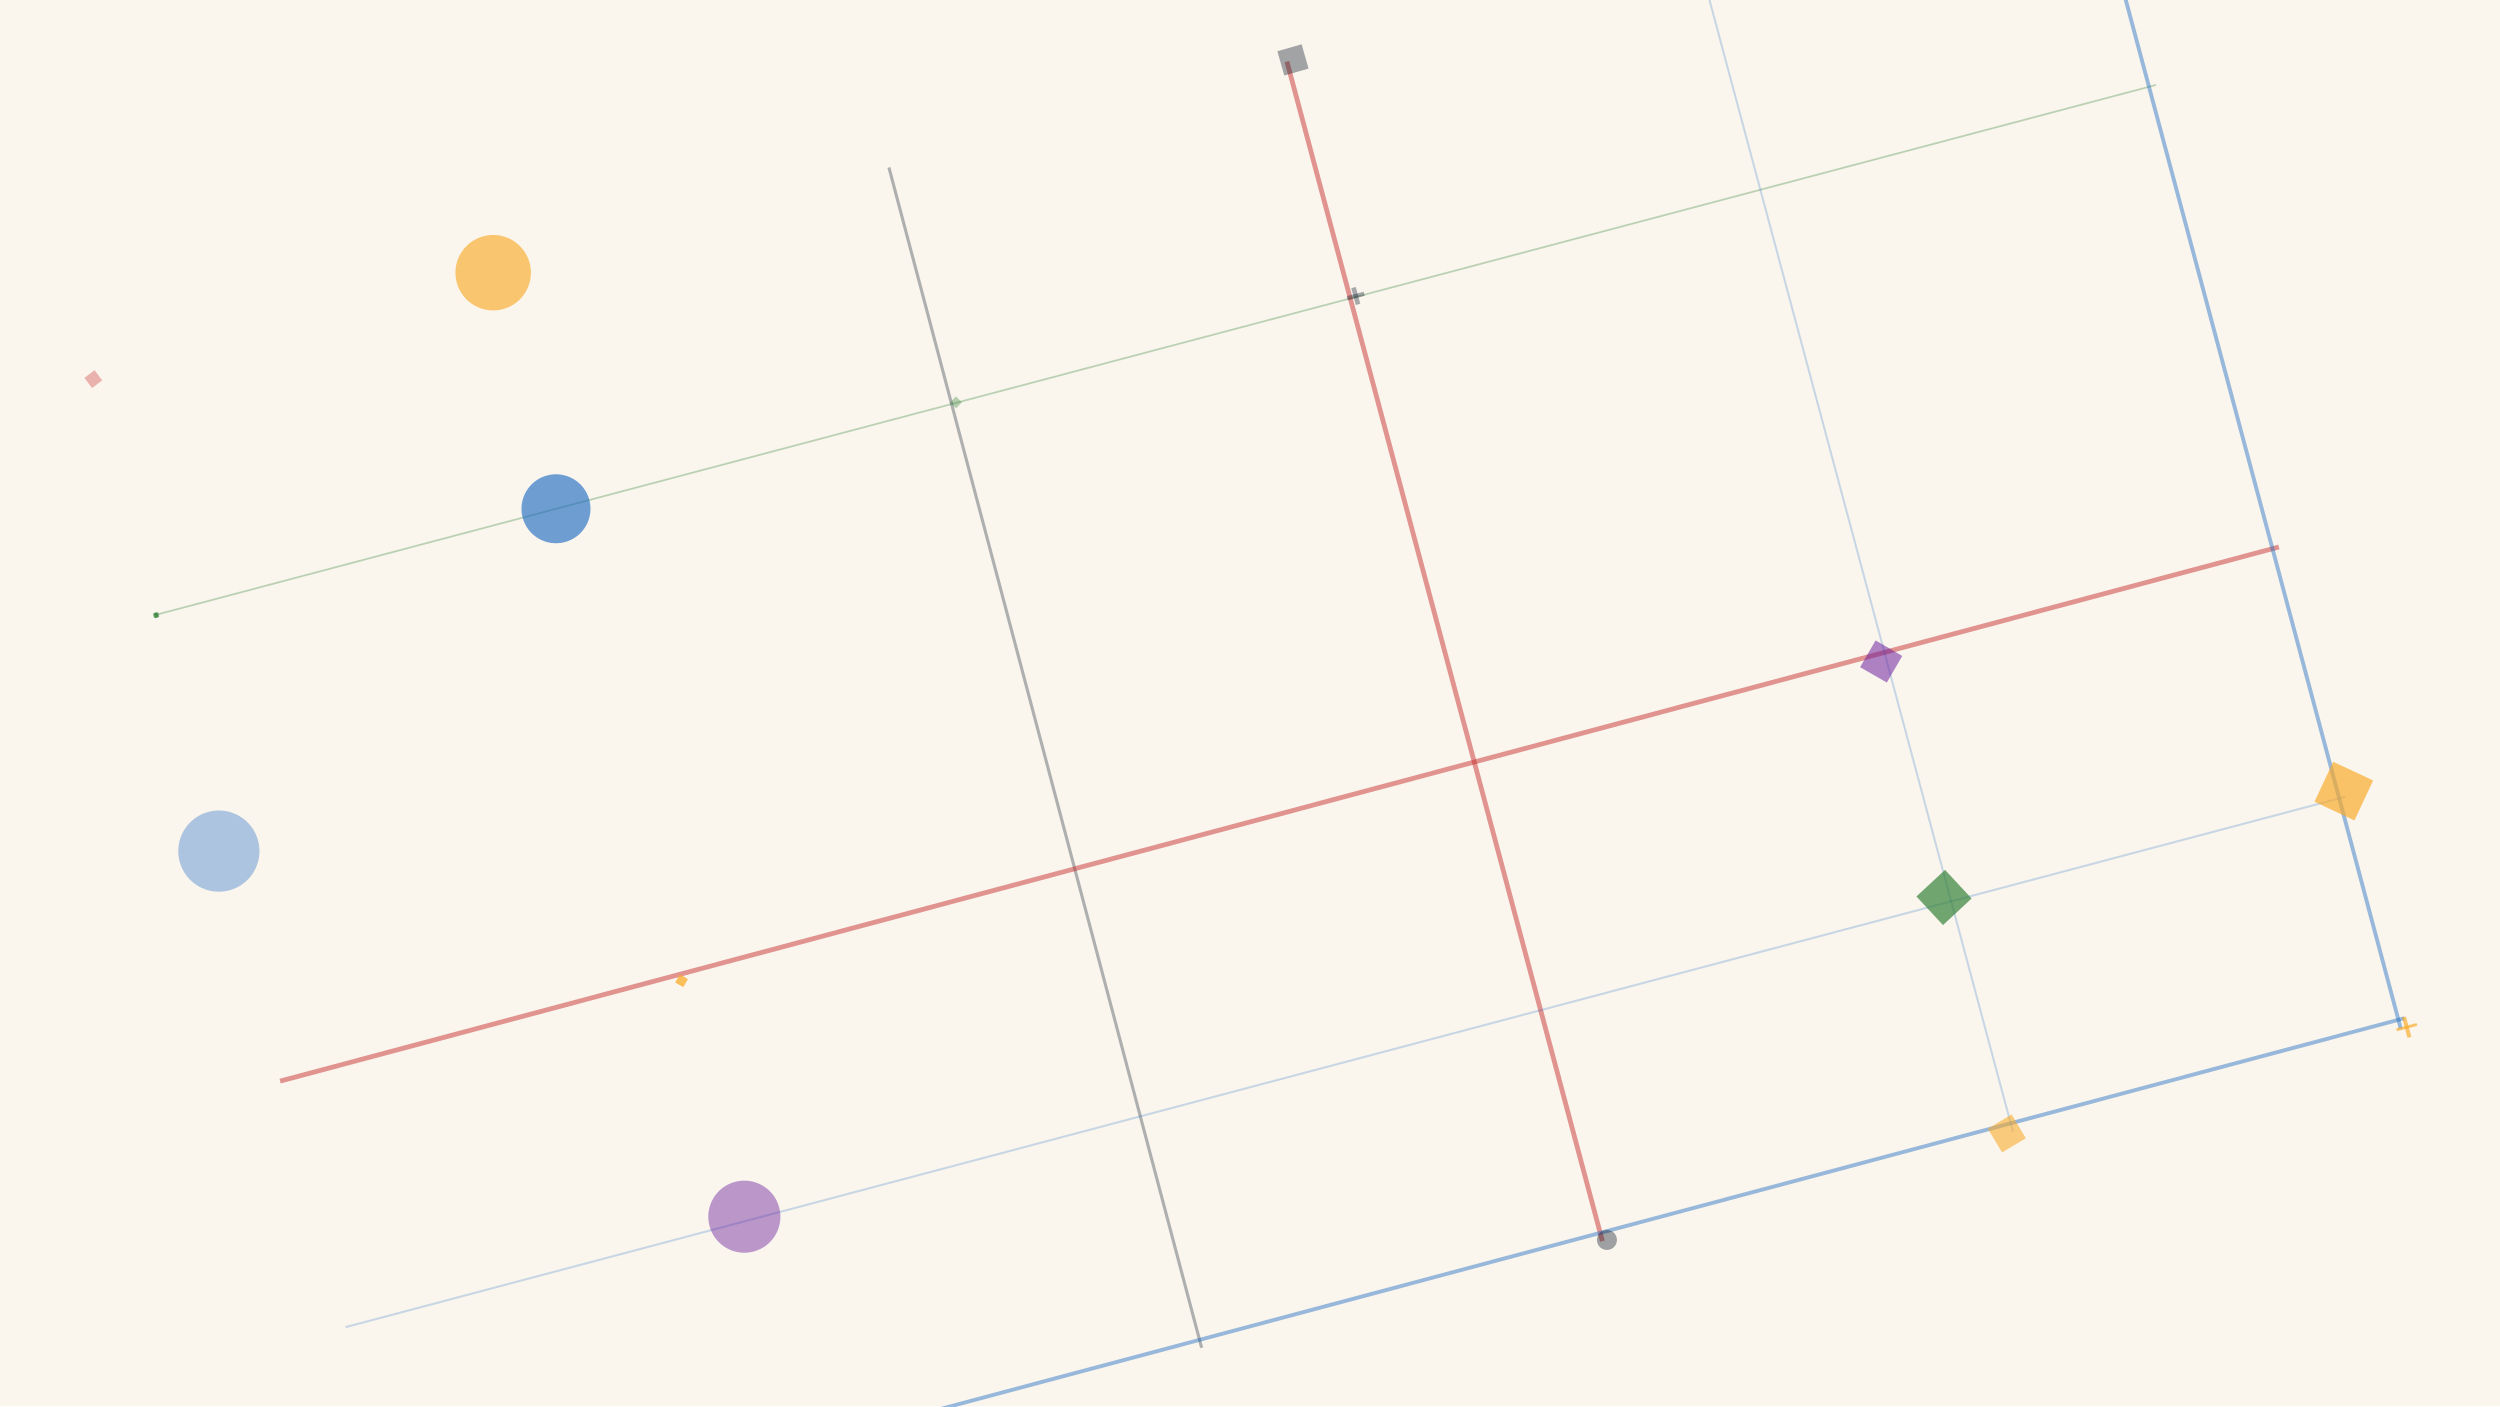
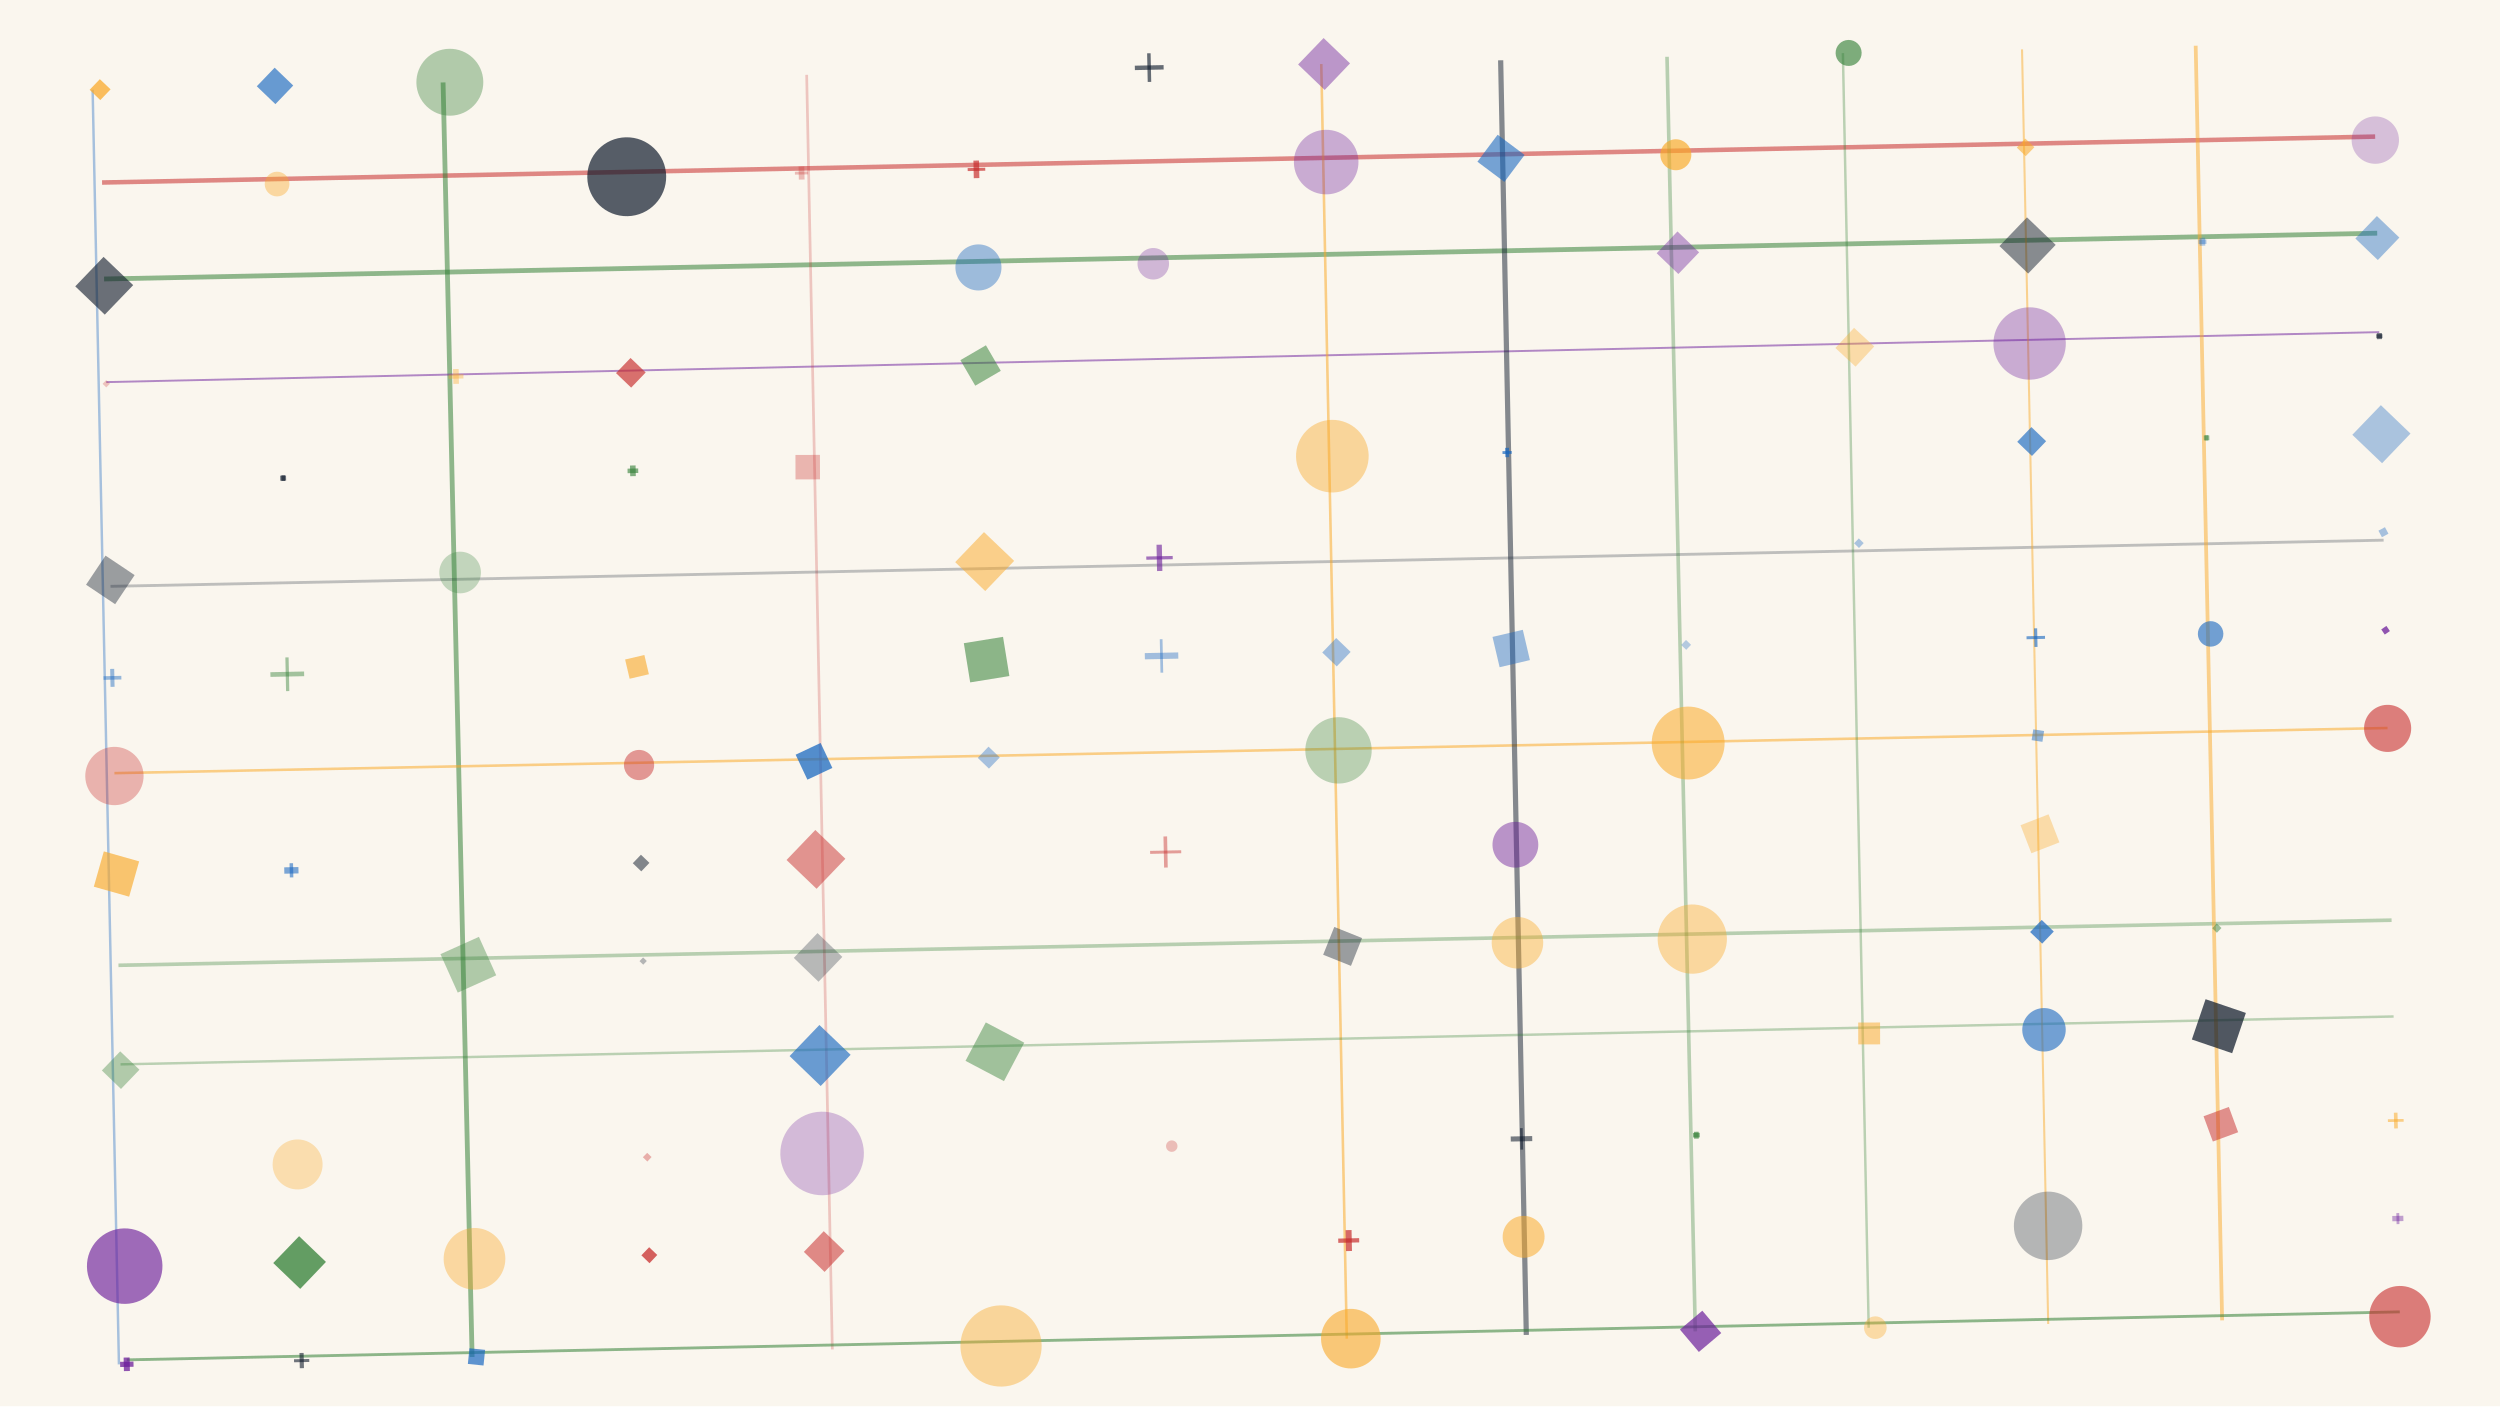
<svg xmlns="http://www.w3.org/2000/svg" viewBox="0 0 1920 1080" width="1920" height="1080">
  <rect width="1920" height="1080" fill="#FAF6EE" />
-   <g transform="rotate(-14.9 960 540)">
-     <line x1="165.527" y1="258.4" x2="1754.473" y2="260.1" stroke="#2E7D32" stroke-width="1.4" opacity="0.31" />
-     <line x1="797.8" y1="71.12" x2="796.8" y2="1008.88" stroke="#0A1628" stroke-width="2.4" opacity="0.32" />
-     <line x1="165.527" y1="629.0" x2="1754.473" y2="627.3" stroke="#C62828" stroke-width="3.7" opacity="0.48" />
-     <line x1="1114.1" y1="71.12" x2="1115.3" y2="1008.88" stroke="#C62828" stroke-width="3.7" opacity="0.48" />
-     <line x1="165.527" y1="824.5" x2="1754.473" y2="825.8" stroke="#1565C0" stroke-width="1.6" opacity="0.22" />
-     <line x1="1439.8" y1="71.12" x2="1441.6" y2="1008.88" stroke="#1565C0" stroke-width="1.6" opacity="0.22" />
-     <line x1="165.527" y1="1003.1" x2="1754.473" y2="1001.8" stroke="#1565C0" stroke-width="3.0" opacity="0.43" />
-     <line x1="1748.7" y1="71.12" x2="1749.8" y2="1008.88" stroke="#1565C0" stroke-width="3.0" opacity="0.43" />
-     <rect x="160.6" y="66.2" width="9.8" height="9.8" fill="#C62828" opacity="0.33" transform="rotate(68 165.5 71.1)" />
-     <line x1="163.4" y1="258.7" x2="167.6" y2="258.7" stroke="#2E7D32" stroke-width="3.4" opacity="0.63" />
-     <line x1="165.5" y1="256.6" x2="165.5" y2="260.8" stroke="#2E7D32" stroke-width="2.5" opacity="0.63" />
-     <circle cx="165.5" cy="446.2" r="31.2" fill="#1565C0" opacity="0.34" />
-     <circle cx="165.5" cy="1008.9" r="15.6" fill="#F9A825" opacity="0.62" />
-     <circle cx="483.3" cy="71.1" r="29.0" fill="#F9A825" opacity="0.63" />
-     <circle cx="483.3" cy="258.7" r="26.5" fill="#1565C0" opacity="0.61" />
-     <polygon points="483.3,628.7 488.4,633.8 483.3,638.9 478.2,633.8" fill="#F9A825" opacity="0.73" />
-     <circle cx="483.3" cy="821.3" r="27.7" fill="#6A1B9A" opacity="0.44" />
-     <rect x="797.9" y="255.4" width="6.5" height="6.5" fill="#2E7D32" opacity="0.34" transform="rotate(59 801.1 258.7)" />
-     <rect x="1109.2" y="61.4" width="19.4" height="19.4" fill="#0A1628" opacity="0.37" transform="rotate(89 1118.9 71.1)" />
-     <line x1="1112.2" y1="258.7" x2="1125.6" y2="258.7" stroke="#0A1628" stroke-width="3.3" opacity="0.35" />
-     <line x1="1118.9" y1="252.0" x2="1118.9" y2="265.4" stroke="#0A1628" stroke-width="3.6" opacity="0.35" />
-     <circle cx="1118.9" cy="1008.9" r="7.7" fill="#0A1628" opacity="0.38" />
-     <polygon points="1436.7,66.4 1441.4,71.1 1436.7,75.8 1432.0,71.1" fill="#1565C0" opacity="0.28" />
-     <polygon points="1436.7,617.0 1453.4,633.8 1436.7,650.5 1419.9,633.8" fill="#6A1B9A" opacity="0.53" />
-     <rect x="1421.7" y="806.3" width="30.0" height="30.0" fill="#2E7D32" opacity="0.67" transform="rotate(62 1436.7 821.3)" />
-     <rect x="1426.0" y="998.2" width="21.3" height="21.3" fill="#F9A825" opacity="0.57" transform="rotate(74 1436.7 1008.9)" />
-     <rect x="1737.5" y="804.4" width="33.9" height="33.9" fill="#F9A825" opacity="0.67" transform="rotate(40 1754.5 821.3)" />
-     <line x1="1746.4" y1="1008.9" x2="1762.6" y2="1008.9" stroke="#F9A825" stroke-width="2.2" opacity="0.66" />
-     <line x1="1754.5" y1="1000.8" x2="1754.5" y2="1017.0" stroke="#F9A825" stroke-width="3.1" opacity="0.66" />
+   <g transform="rotate(-1.2 960 540)">
+     <line x1="81.2" y1="50.434" x2="80.9" y2="1029.566" stroke="#1565C0" stroke-width="1.9" opacity="0.37" />
+     <line x1="86.947" y1="121.8" x2="1833.053" y2="123.1" stroke="#C62828" stroke-width="3.5" opacity="0.54" />
+     <line x1="86.947" y1="195.9" x2="1833.053" y2="197.3" stroke="#2E7D32" stroke-width="3.7" opacity="0.53" />
+     <line x1="350.4" y1="50.434" x2="352.2" y2="1029.566" stroke="#2E7D32" stroke-width="3.7" opacity="0.53" />
+     <line x1="86.947" y1="275.1" x2="1833.053" y2="273.3" stroke="#6A1B9A" stroke-width="1.5" opacity="0.51" />
+     <line x1="629.7" y1="50.434" x2="628.9" y2="1029.566" stroke="#C62828" stroke-width="2.1" opacity="0.24" />
+     <line x1="86.947" y1="432.0" x2="1833.053" y2="433.1" stroke="#0A1628" stroke-width="2.2" opacity="0.25" />
+     <line x1="86.947" y1="575.5" x2="1833.053" y2="577.4" stroke="#F9A825" stroke-width="2.0" opacity="0.53" />
+     <line x1="1025.0" y1="50.434" x2="1024.1" y2="1029.566" stroke="#F9A825" stroke-width="2.0" opacity="0.53" />
+     <line x1="1162.8" y1="50.434" x2="1162.0" y2="1029.566" stroke="#0A1628" stroke-width="4.0" opacity="0.49" />
+     <line x1="86.947" y1="723.1" x2="1833.053" y2="725.0" stroke="#2E7D32" stroke-width="2.8" opacity="0.33" />
+     <line x1="1290.6" y1="50.434" x2="1291.8" y2="1029.566" stroke="#2E7D32" stroke-width="2.8" opacity="0.33" />
+     <line x1="86.947" y1="799.2" x2="1833.053" y2="799.0" stroke="#2E7D32" stroke-width="1.9" opacity="0.32" />
+     <line x1="1425.7" y1="50.434" x2="1425.0" y2="1029.566" stroke="#2E7D32" stroke-width="1.9" opacity="0.32" />
+     <line x1="1563.3" y1="50.434" x2="1562.9" y2="1029.566" stroke="#F9A825" stroke-width="1.6" opacity="0.47" />
+     <line x1="1696.7" y1="50.434" x2="1696.5" y2="1029.566" stroke="#F9A825" stroke-width="2.9" opacity="0.50" />
+     <line x1="86.947" y1="1026.2" x2="1833.053" y2="1025.9" stroke="#2E7D32" stroke-width="2.2" opacity="0.54" />
+     <polygon points="86.9,42.4 95.0,50.4 86.9,58.5 78.9,50.4" fill="#F9A825" opacity="0.72" />
+     <polygon points="86.9,178.9 109.2,201.1 86.9,223.3 64.7,201.1" fill="#0A1628" opacity="0.60" />
+     <polygon points="86.9,273.6 89.8,276.4 86.9,279.2 84.1,276.4" fill="#C62828" opacity="0.25" />
+     <rect x="73.5" y="413.6" width="26.9" height="26.9" fill="#0A1628" opacity="0.40" transform="rotate(35 86.9 427.0)" />
+     <line x1="80.1" y1="502.3" x2="93.8" y2="502.3" stroke="#1565C0" stroke-width="2.8" opacity="0.44" />
+     <line x1="86.9" y1="495.4" x2="86.9" y2="509.2" stroke="#1565C0" stroke-width="3.1" opacity="0.44" />
+     <circle cx="86.9" cy="577.7" r="22.4" fill="#C62828" opacity="0.33" />
+     <rect x="72.8" y="638.9" width="28.2" height="28.2" fill="#F9A825" opacity="0.64" transform="rotate(17 86.9 653.0)" />
+     <polygon points="86.9,789.2 101.4,803.6 86.9,818.1 72.5,803.6" fill="#2E7D32" opacity="0.36" />
+     <circle cx="86.9" cy="954.2" r="29.0" fill="#6A1B9A" opacity="0.64" />
+     <line x1="81.8" y1="1029.6" x2="92.1" y2="1029.6" stroke="#6A1B9A" stroke-width="4.0" opacity="0.74" />
+     <line x1="86.9" y1="1024.4" x2="86.9" y2="1034.8" stroke="#6A1B9A" stroke-width="4.6" opacity="0.74" />
+     <polygon points="221.3,36.4 235.3,50.4 221.3,64.4 207.3,50.4" fill="#1565C0" opacity="0.64" />
+     <circle cx="221.3" cy="125.8" r="9.5" fill="#F9A825" opacity="0.39" />
+     <line x1="219.0" y1="351.7" x2="223.5" y2="351.7" stroke="#0A1628" stroke-width="3.9" opacity="0.59" />
+     <line x1="221.3" y1="349.5" x2="221.3" y2="353.9" stroke="#0A1628" stroke-width="2.8" opacity="0.59" />
+     <line x1="208.3" y1="502.3" x2="234.2" y2="502.3" stroke="#2E7D32" stroke-width="3.6" opacity="0.43" />
+     <line x1="221.3" y1="489.4" x2="221.3" y2="515.3" stroke="#2E7D32" stroke-width="2.5" opacity="0.43" />
+     <line x1="215.8" y1="653.0" x2="226.7" y2="653.0" stroke="#1565C0" stroke-width="4.9" opacity="0.56" />
+     <line x1="221.3" y1="647.5" x2="221.3" y2="658.4" stroke="#1565C0" stroke-width="2.7" opacity="0.56" />
+     <circle cx="221.3" cy="878.9" r="19.2" fill="#F9A825" opacity="0.32" />
+     <polygon points="221.3,934.0 241.5,954.2 221.3,974.5 201.0,954.2" fill="#2E7D32" opacity="0.74" />
+     <line x1="215.4" y1="1029.6" x2="227.1" y2="1029.6" stroke="#0A1628" stroke-width="2.3" opacity="0.58" />
+     <line x1="221.3" y1="1023.7" x2="221.3" y2="1035.4" stroke="#0A1628" stroke-width="3.2" opacity="0.58" />
+     <circle cx="355.6" cy="50.4" r="25.7" fill="#2E7D32" opacity="0.36" />
+     <line x1="349.9" y1="276.4" x2="361.3" y2="276.4" stroke="#F9A825" stroke-width="3.4" opacity="0.36" />
+     <line x1="355.6" y1="270.7" x2="355.6" y2="282.1" stroke="#F9A825" stroke-width="4.3" opacity="0.36" />
+     <circle cx="355.6" cy="427.0" r="16.0" fill="#2E7D32" opacity="0.27" />
+     <rect x="339.4" y="712.1" width="32.4" height="32.4" fill="#2E7D32" opacity="0.37" transform="rotate(67 355.6 728.3)" />
+     <circle cx="355.6" cy="954.2" r="23.7" fill="#F9A825" opacity="0.39" />
+     <rect x="349.5" y="1023.5" width="12.1" height="12.1" fill="#1565C0" opacity="0.68" transform="rotate(7 355.6 1029.6)" />
+     <circle cx="489.9" cy="125.8" r="30.3" fill="#0A1628" opacity="0.68" />
+     <polygon points="489.9,265.0 501.3,276.4 489.9,287.8 478.5,276.4" fill="#C62828" opacity="0.65" />
+     <line x1="485.8" y1="351.7" x2="494.0" y2="351.7" stroke="#2E7D32" stroke-width="3.5" opacity="0.59" />
+     <line x1="489.9" y1="347.6" x2="489.9" y2="355.8" stroke="#2E7D32" stroke-width="4.3" opacity="0.59" />
+     <rect x="482.3" y="494.7" width="15.2" height="15.2" fill="#F9A825" opacity="0.59" transform="rotate(78 489.9 502.3)" />
+     <circle cx="489.9" cy="577.7" r="11.6" fill="#C62828" opacity="0.46" />
+     <polygon points="489.9,646.6 496.3,653.0 489.9,659.4 483.5,653.0" fill="#0A1628" opacity="0.50" />
+     <polygon points="489.9,725.5 492.7,728.3 489.9,731.1 487.1,728.3" fill="#0A1628" opacity="0.29" />
+     <polygon points="489.9,875.6 493.2,878.9 489.9,882.3 486.5,878.9" fill="#C62828" opacity="0.35" />
+     <polygon points="489.9,948.1 496.0,954.2 489.9,960.4 483.8,954.2" fill="#C62828" opacity="0.73" />
+     <line x1="619.1" y1="125.8" x2="629.3" y2="125.8" stroke="#C62828" stroke-width="2.2" opacity="0.29" />
+     <line x1="624.2" y1="120.7" x2="624.2" y2="130.8" stroke="#C62828" stroke-width="4.4" opacity="0.29" />
+     <rect x="614.8" y="342.3" width="18.8" height="18.8" fill="#C62828" opacity="0.32" transform="rotate(1 624.2 351.7)" />
+     <rect x="613.6" y="567.0" width="21.2" height="21.2" fill="#1565C0" opacity="0.73" transform="rotate(66 624.2 577.7)" />
+     <polygon points="624.2,630.4 646.8,653.0 624.2,675.6 601.6,653.0" fill="#C62828" opacity="0.48" />
+     <polygon points="624.2,709.6 642.9,728.3 624.2,747.0 605.6,728.3" fill="#0A1628" opacity="0.28" />
+     <polygon points="624.2,780.2 647.7,803.6 624.2,827.1 600.8,803.6" fill="#1565C0" opacity="0.63" />
+     <circle cx="624.2" cy="878.9" r="32.1" fill="#6A1B9A" opacity="0.27" />
+     <polygon points="624.2,938.6 639.8,954.2 624.2,969.9 608.6,954.2" fill="#C62828" opacity="0.53" />
+     <line x1="751.8" y1="125.8" x2="765.3" y2="125.8" stroke="#C62828" stroke-width="2.3" opacity="0.67" />
+     <line x1="758.5" y1="119.0" x2="758.5" y2="132.5" stroke="#C62828" stroke-width="4.3" opacity="0.67" />
+     <circle cx="758.5" cy="201.1" r="17.7" fill="#1565C0" opacity="0.41" />
+     <rect x="747.2" y="265.0" width="22.7" height="22.7" fill="#2E7D32" opacity="0.51" transform="rotate(61 758.5 276.4)" />
+     <polygon points="758.5,404.4 781.2,427.0 758.5,449.7 735.9,427.0" fill="#F9A825" opacity="0.50" />
+     <rect x="743.3" y="487.1" width="30.5" height="30.5" fill="#2E7D32" opacity="0.54" transform="rotate(82 758.5 502.3)" />
+     <polygon points="758.5,569.2 767.0,577.7 758.5,586.1 750.1,577.7" fill="#1565C0" opacity="0.37" />
+     <rect x="741.8" y="786.9" width="33.4" height="33.4" fill="#2E7D32" opacity="0.44" transform="rotate(29 758.5 803.6)" />
+     <circle cx="758.5" cy="1029.6" r="31.2" fill="#F9A825" opacity="0.42" />
+     <line x1="881.8" y1="50.4" x2="903.9" y2="50.4" stroke="#0A1628" stroke-width="3.4" opacity="0.62" />
+     <line x1="892.8" y1="39.4" x2="892.8" y2="61.4" stroke="#0A1628" stroke-width="2.7" opacity="0.62" />
+     <circle cx="892.8" cy="201.1" r="12.1" fill="#6A1B9A" opacity="0.29" />
+     <line x1="882.7" y1="427.0" x2="903.0" y2="427.0" stroke="#6A1B9A" stroke-width="2.5" opacity="0.61" />
+     <line x1="892.8" y1="416.9" x2="892.8" y2="437.1" stroke="#6A1B9A" stroke-width="4.1" opacity="0.61" />
+     <line x1="880.0" y1="502.3" x2="905.7" y2="502.3" stroke="#1565C0" stroke-width="4.8" opacity="0.39" />
+     <line x1="892.8" y1="489.5" x2="892.8" y2="515.2" stroke="#1565C0" stroke-width="2.1" opacity="0.39" />
+     <line x1="880.9" y1="653.0" x2="904.8" y2="653.0" stroke="#C62828" stroke-width="2.3" opacity="0.43" />
+     <line x1="892.8" y1="641.0" x2="892.8" y2="664.9" stroke="#C62828" stroke-width="2.8" opacity="0.43" />
+     <circle cx="892.8" cy="878.9" r="4.4" fill="#C62828" opacity="0.28" />
+     <polygon points="1027.2,30.5 1047.1,50.4 1027.2,70.4 1007.2,50.4" fill="#6A1B9A" opacity="0.44" />
+     <circle cx="1027.2" cy="125.8" r="24.8" fill="#6A1B9A" opacity="0.34" />
+     <circle cx="1027.2" cy="351.7" r="27.9" fill="#F9A825" opacity="0.42" />
+     <polygon points="1027.2,491.4 1038.1,502.3 1027.2,513.2 1016.3,502.3" fill="#1565C0" opacity="0.39" />
+     <circle cx="1027.2" cy="577.7" r="25.5" fill="#2E7D32" opacity="0.32" />
+     <rect x="1015.7" y="716.8" width="23.0" height="23.0" fill="#0A1628" opacity="0.40" transform="rotate(23 1027.2 728.3)" />
+     <line x1="1019.1" y1="954.2" x2="1035.2" y2="954.2" stroke="#C62828" stroke-width="3.3" opacity="0.68" />
+     <line x1="1027.2" y1="946.2" x2="1027.2" y2="962.3" stroke="#C62828" stroke-width="4.6" opacity="0.68" />
+     <circle cx="1027.2" cy="1029.6" r="22.9" fill="#F9A825" opacity="0.59" />
+     <rect x="1148.5" y="112.8" width="25.9" height="25.9" fill="#1565C0" opacity="0.58" transform="rotate(38 1161.5 125.8)" />
+     <line x1="1157.9" y1="351.7" x2="1165.0" y2="351.7" stroke="#1565C0" stroke-width="2.2" opacity="0.67" />
+     <line x1="1161.5" y1="348.1" x2="1161.5" y2="355.3" stroke="#1565C0" stroke-width="3.0" opacity="0.67" />
+     <rect x="1149.5" y="490.4" width="23.9" height="23.9" fill="#1565C0" opacity="0.42" transform="rotate(78 1161.5 502.3)" />
+     <circle cx="1161.5" cy="653.0" r="17.6" fill="#6A1B9A" opacity="0.45" />
+     <circle cx="1161.5" cy="728.3" r="19.8" fill="#F9A825" opacity="0.41" />
+     <line x1="1153.2" y1="878.9" x2="1169.7" y2="878.9" stroke="#0A1628" stroke-width="3.9" opacity="0.55" />
+     <line x1="1161.5" y1="870.7" x2="1161.5" y2="887.2" stroke="#0A1628" stroke-width="2.1" opacity="0.55" />
+     <circle cx="1161.5" cy="954.2" r="16.1" fill="#F9A825" opacity="0.53" />
+     <circle cx="1295.8" cy="125.8" r="11.9" fill="#F9A825" opacity="0.66" />
+     <polygon points="1295.8,184.7 1312.1,201.1 1295.8,217.4 1279.5,201.1" fill="#6A1B9A" opacity="0.40" />
+     <polygon points="1295.8,498.5 1299.6,502.3 1295.8,506.1 1292.0,502.3" fill="#1565C0" opacity="0.31" />
+     <circle cx="1295.8" cy="577.7" r="28.0" fill="#F9A825" opacity="0.54" />
+     <circle cx="1295.8" cy="728.3" r="26.6" fill="#F9A825" opacity="0.40" />
+     <line x1="1293.2" y1="878.9" x2="1298.4" y2="878.9" stroke="#2E7D32" stroke-width="3.5" opacity="0.59" />
+     <line x1="1295.8" y1="876.3" x2="1295.8" y2="881.6" stroke="#2E7D32" stroke-width="3.6" opacity="0.59" />
+     <rect x="1284.6" y="1018.3" width="22.5" height="22.5" fill="#6A1B9A" opacity="0.69" transform="rotate(51 1295.8 1029.6)" />
+     <circle cx="1430.1" cy="50.4" r="10.0" fill="#2E7D32" opacity="0.61" />
+     <rect x="1419.6" y="265.9" width="21.1" height="21.1" fill="#F9A825" opacity="0.35" transform="rotate(44 1430.1 276.4)" />
+     <polygon points="1430.1,423.3 1433.8,427.0 1430.1,430.7 1426.4,427.0" fill="#1565C0" opacity="0.35" />
+     <rect x="1421.7" y="795.2" width="16.8" height="16.8" fill="#F9A825" opacity="0.50" transform="rotate(1 1430.1 803.6)" />
+     <circle cx="1430.1" cy="1029.6" r="8.7" fill="#F9A825" opacity="0.36" />
+     <polygon points="1564.4,119.0 1571.2,125.8 1564.4,132.5 1557.7,125.8" fill="#F9A825" opacity="0.56" />
+     <polygon points="1564.4,179.5 1586.0,201.1 1564.4,222.7 1542.8,201.1" fill="#0A1628" opacity="0.48" />
+     <circle cx="1564.4" cy="276.4" r="27.8" fill="#6A1B9A" opacity="0.34" />
+     <polygon points="1564.4,340.6 1575.5,351.7 1564.4,362.8 1553.3,351.7" fill="#1565C0" opacity="0.64" />
+     <line x1="1557.3" y1="502.3" x2="1571.5" y2="502.3" stroke="#1565C0" stroke-width="2.3" opacity="0.61" />
+     <line x1="1564.4" y1="495.2" x2="1564.4" y2="509.5" stroke="#1565C0" stroke-width="2.4" opacity="0.61" />
+     <rect x="1560.2" y="573.4" width="8.4" height="8.4" fill="#1565C0" opacity="0.47" transform="rotate(10 1564.4 577.7)" />
+     <rect x="1552.9" y="641.4" width="23.1" height="23.1" fill="#F9A825" opacity="0.35" transform="rotate(70 1564.4 653.0)" />
+     <polygon points="1564.4,719.2 1573.5,728.3 1564.4,737.4 1555.3,728.3" fill="#1565C0" opacity="0.70" />
+     <circle cx="1564.4" cy="803.6" r="16.7" fill="#1565C0" opacity="0.59" />
+     <circle cx="1564.4" cy="954.2" r="26.3" fill="#0A1628" opacity="0.29" />
+     <line x1="1695.7" y1="201.1" x2="1701.8" y2="201.1" stroke="#1565C0" stroke-width="3.4" opacity="0.34" />
+     <line x1="1698.7" y1="198.0" x2="1698.7" y2="204.1" stroke="#1565C0" stroke-width="4.3" opacity="0.34" />
+     <line x1="1696.6" y1="351.7" x2="1700.9" y2="351.7" stroke="#2E7D32" stroke-width="3.7" opacity="0.46" />
+     <line x1="1698.7" y1="349.6" x2="1698.7" y2="353.8" stroke="#2E7D32" stroke-width="2.8" opacity="0.46" />
+     <circle cx="1698.7" cy="502.3" r="9.8" fill="#1565C0" opacity="0.60" />
+     <polygon points="1698.7,724.7 1702.3,728.3 1698.7,731.9 1695.2,728.3" fill="#2E7D32" opacity="0.46" />
+     <rect x="1682.4" y="787.3" width="32.7" height="32.7" fill="#0A1628" opacity="0.71" transform="rotate(20 1698.7 803.6)" />
+     <rect x="1688.4" y="868.6" width="20.7" height="20.7" fill="#C62828" opacity="0.50" transform="rotate(71 1698.7 878.9)" />
+     <circle cx="1833.1" cy="125.8" r="18.2" fill="#6A1B9A" opacity="0.25" />
+     <rect x="1821.1" y="189.1" width="23.9" height="23.9" fill="#1565C0" opacity="0.41" transform="rotate(45 1833.1 201.1)" />
+     <line x1="1830.7" y1="276.4" x2="1835.4" y2="276.4" stroke="#0A1628" stroke-width="3.0" opacity="0.56" />
+     <line x1="1833.1" y1="274.0" x2="1833.1" y2="278.7" stroke="#0A1628" stroke-width="3.9" opacity="0.56" />
+     <polygon points="1833.1,329.4 1855.4,351.7 1833.1,374.0 1810.7,351.7" fill="#1565C0" opacity="0.35" />
+     <rect x="1830.2" y="424.2" width="5.7" height="5.7" fill="#1565C0" opacity="0.37" transform="rotate(63 1833.1 427.0)" />
+     <rect x="1830.7" y="499.9" width="4.8" height="4.8" fill="#6A1B9A" opacity="0.74" transform="rotate(57 1833.1 502.3)" />
+     <circle cx="1833.1" cy="577.7" r="18.1" fill="#C62828" opacity="0.58" />
+     <line x1="1827.0" y1="878.9" x2="1839.1" y2="878.9" stroke="#F9A825" stroke-width="2.1" opacity="0.52" />
+     <line x1="1833.1" y1="872.9" x2="1833.1" y2="885.0" stroke="#F9A825" stroke-width="2.8" opacity="0.52" />
+     <line x1="1828.8" y1="954.2" x2="1837.3" y2="954.2" stroke="#6A1B9A" stroke-width="4.1" opacity="0.40" />
+     <line x1="1833.1" y1="950.0" x2="1833.1" y2="958.5" stroke="#6A1B9A" stroke-width="2.2" opacity="0.40" />
+     <circle cx="1833.1" cy="1029.6" r="23.6" fill="#C62828" opacity="0.59" />
  </g>
</svg>
